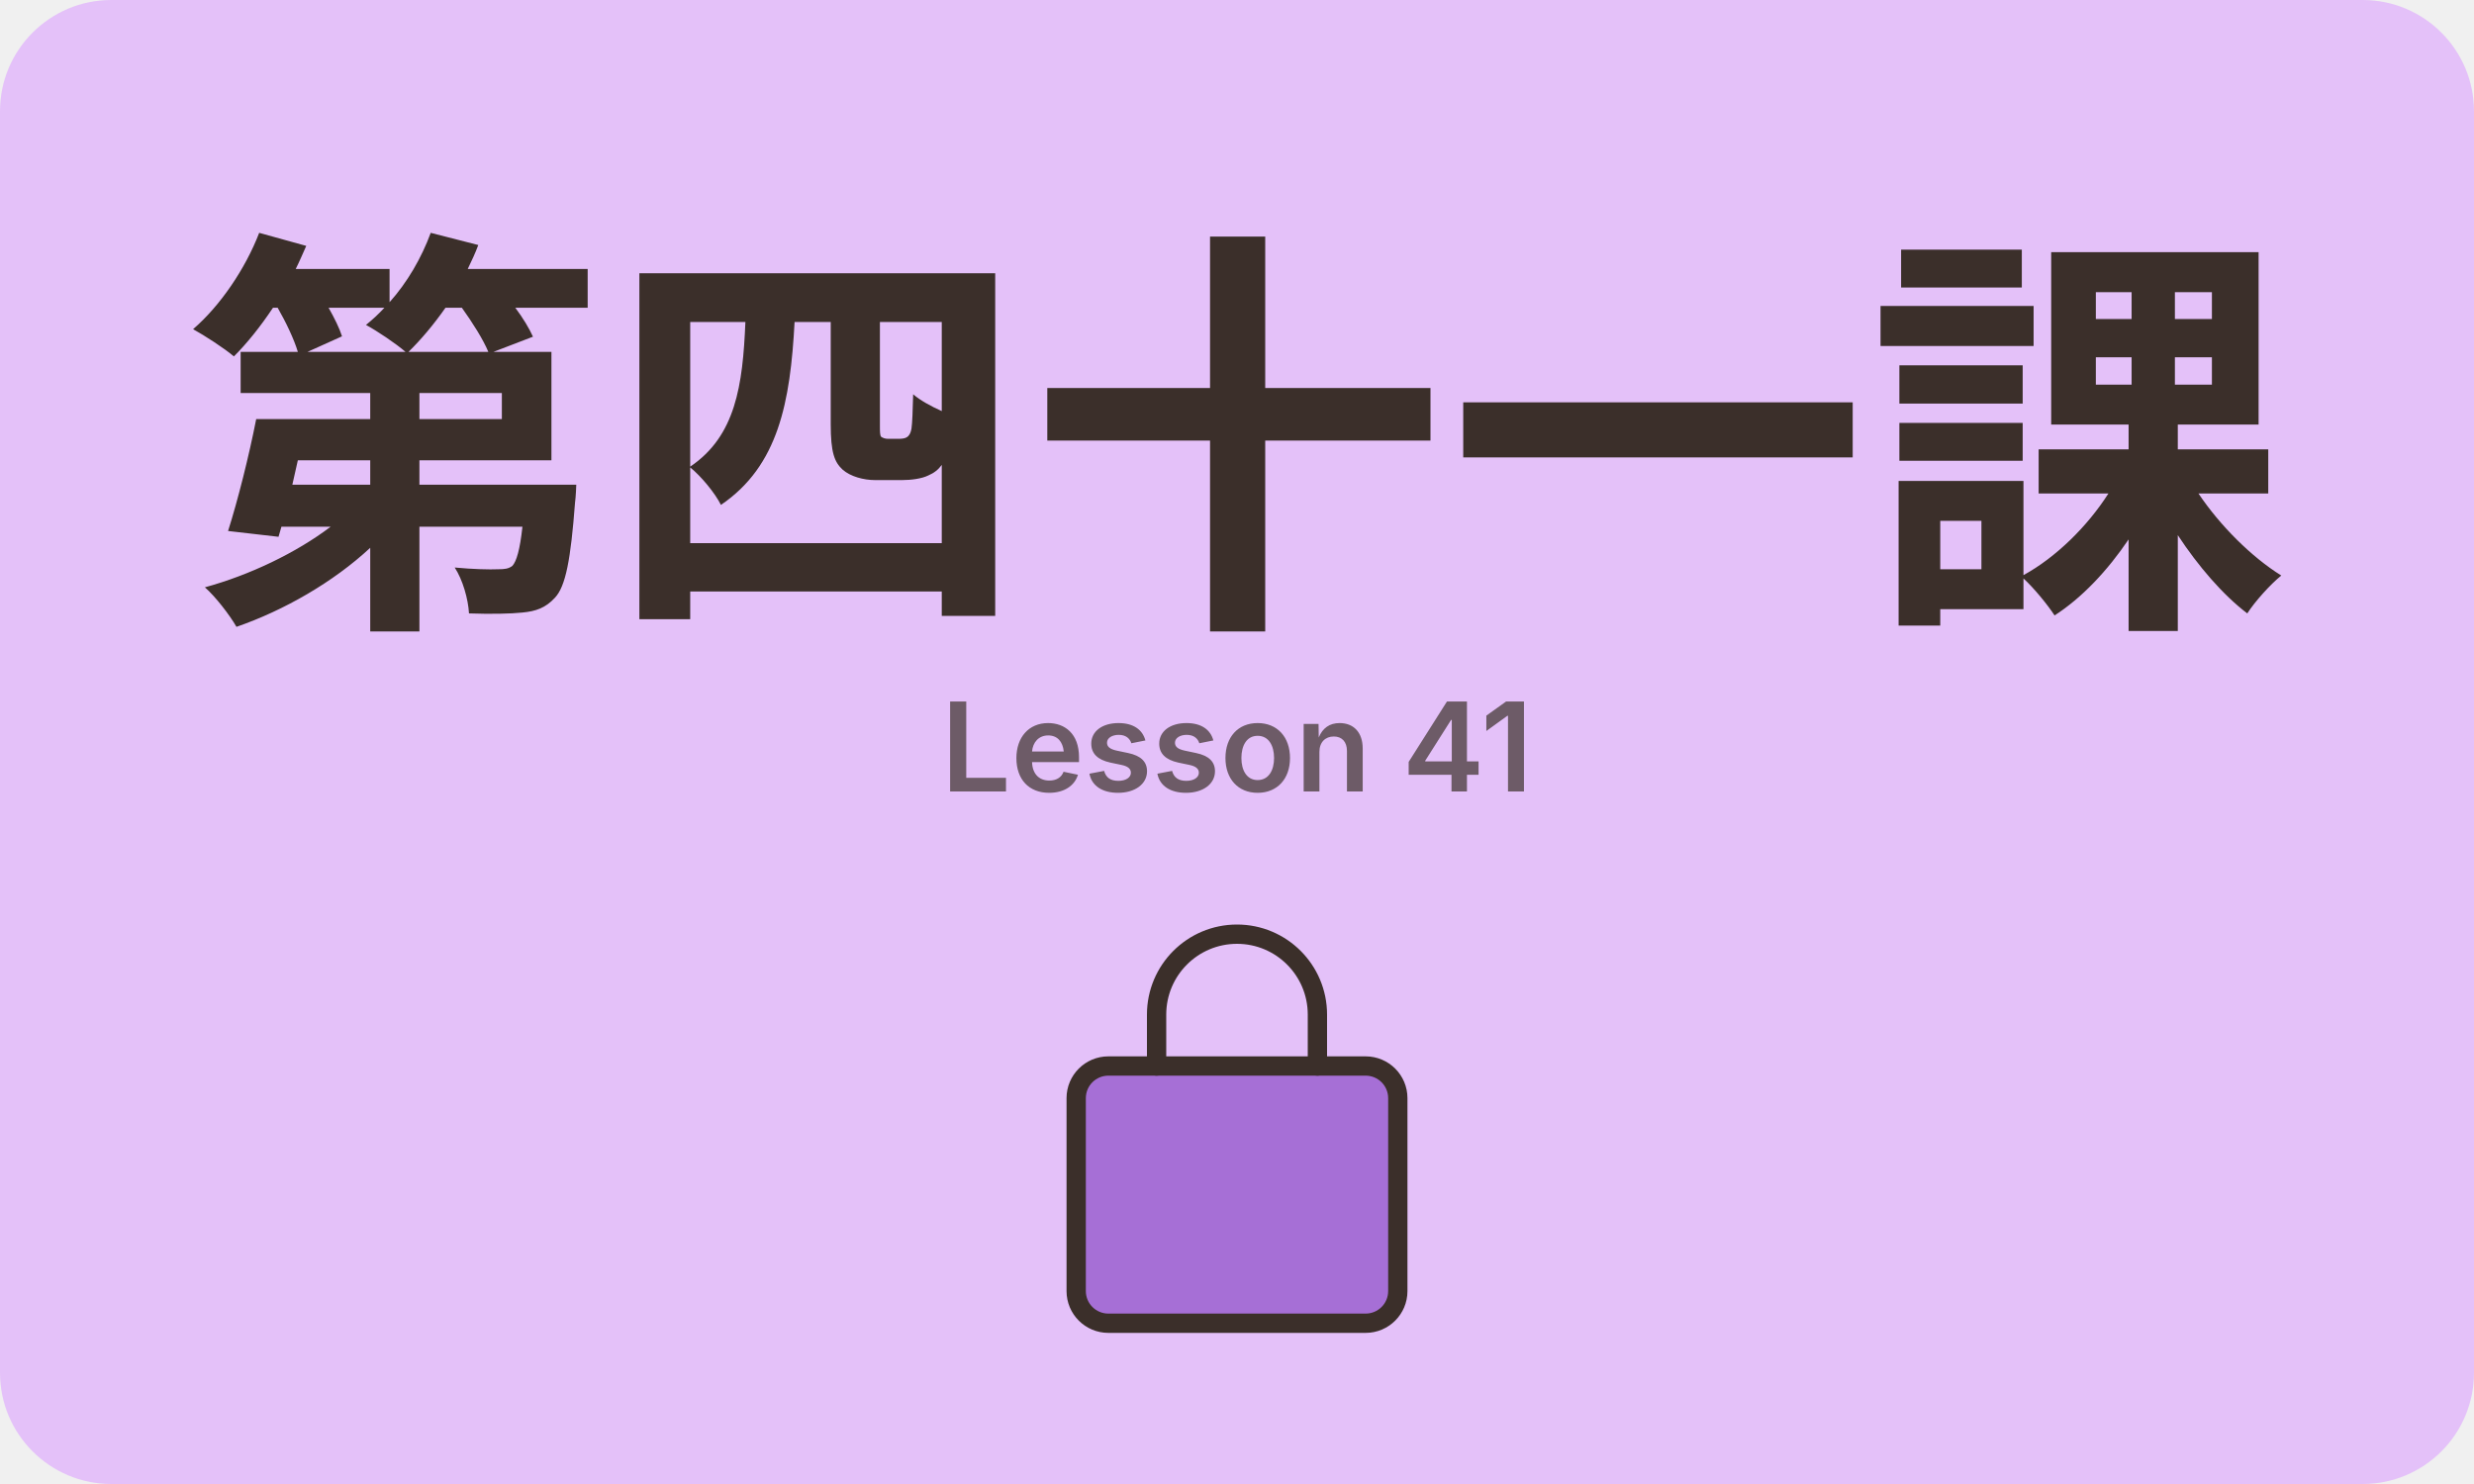
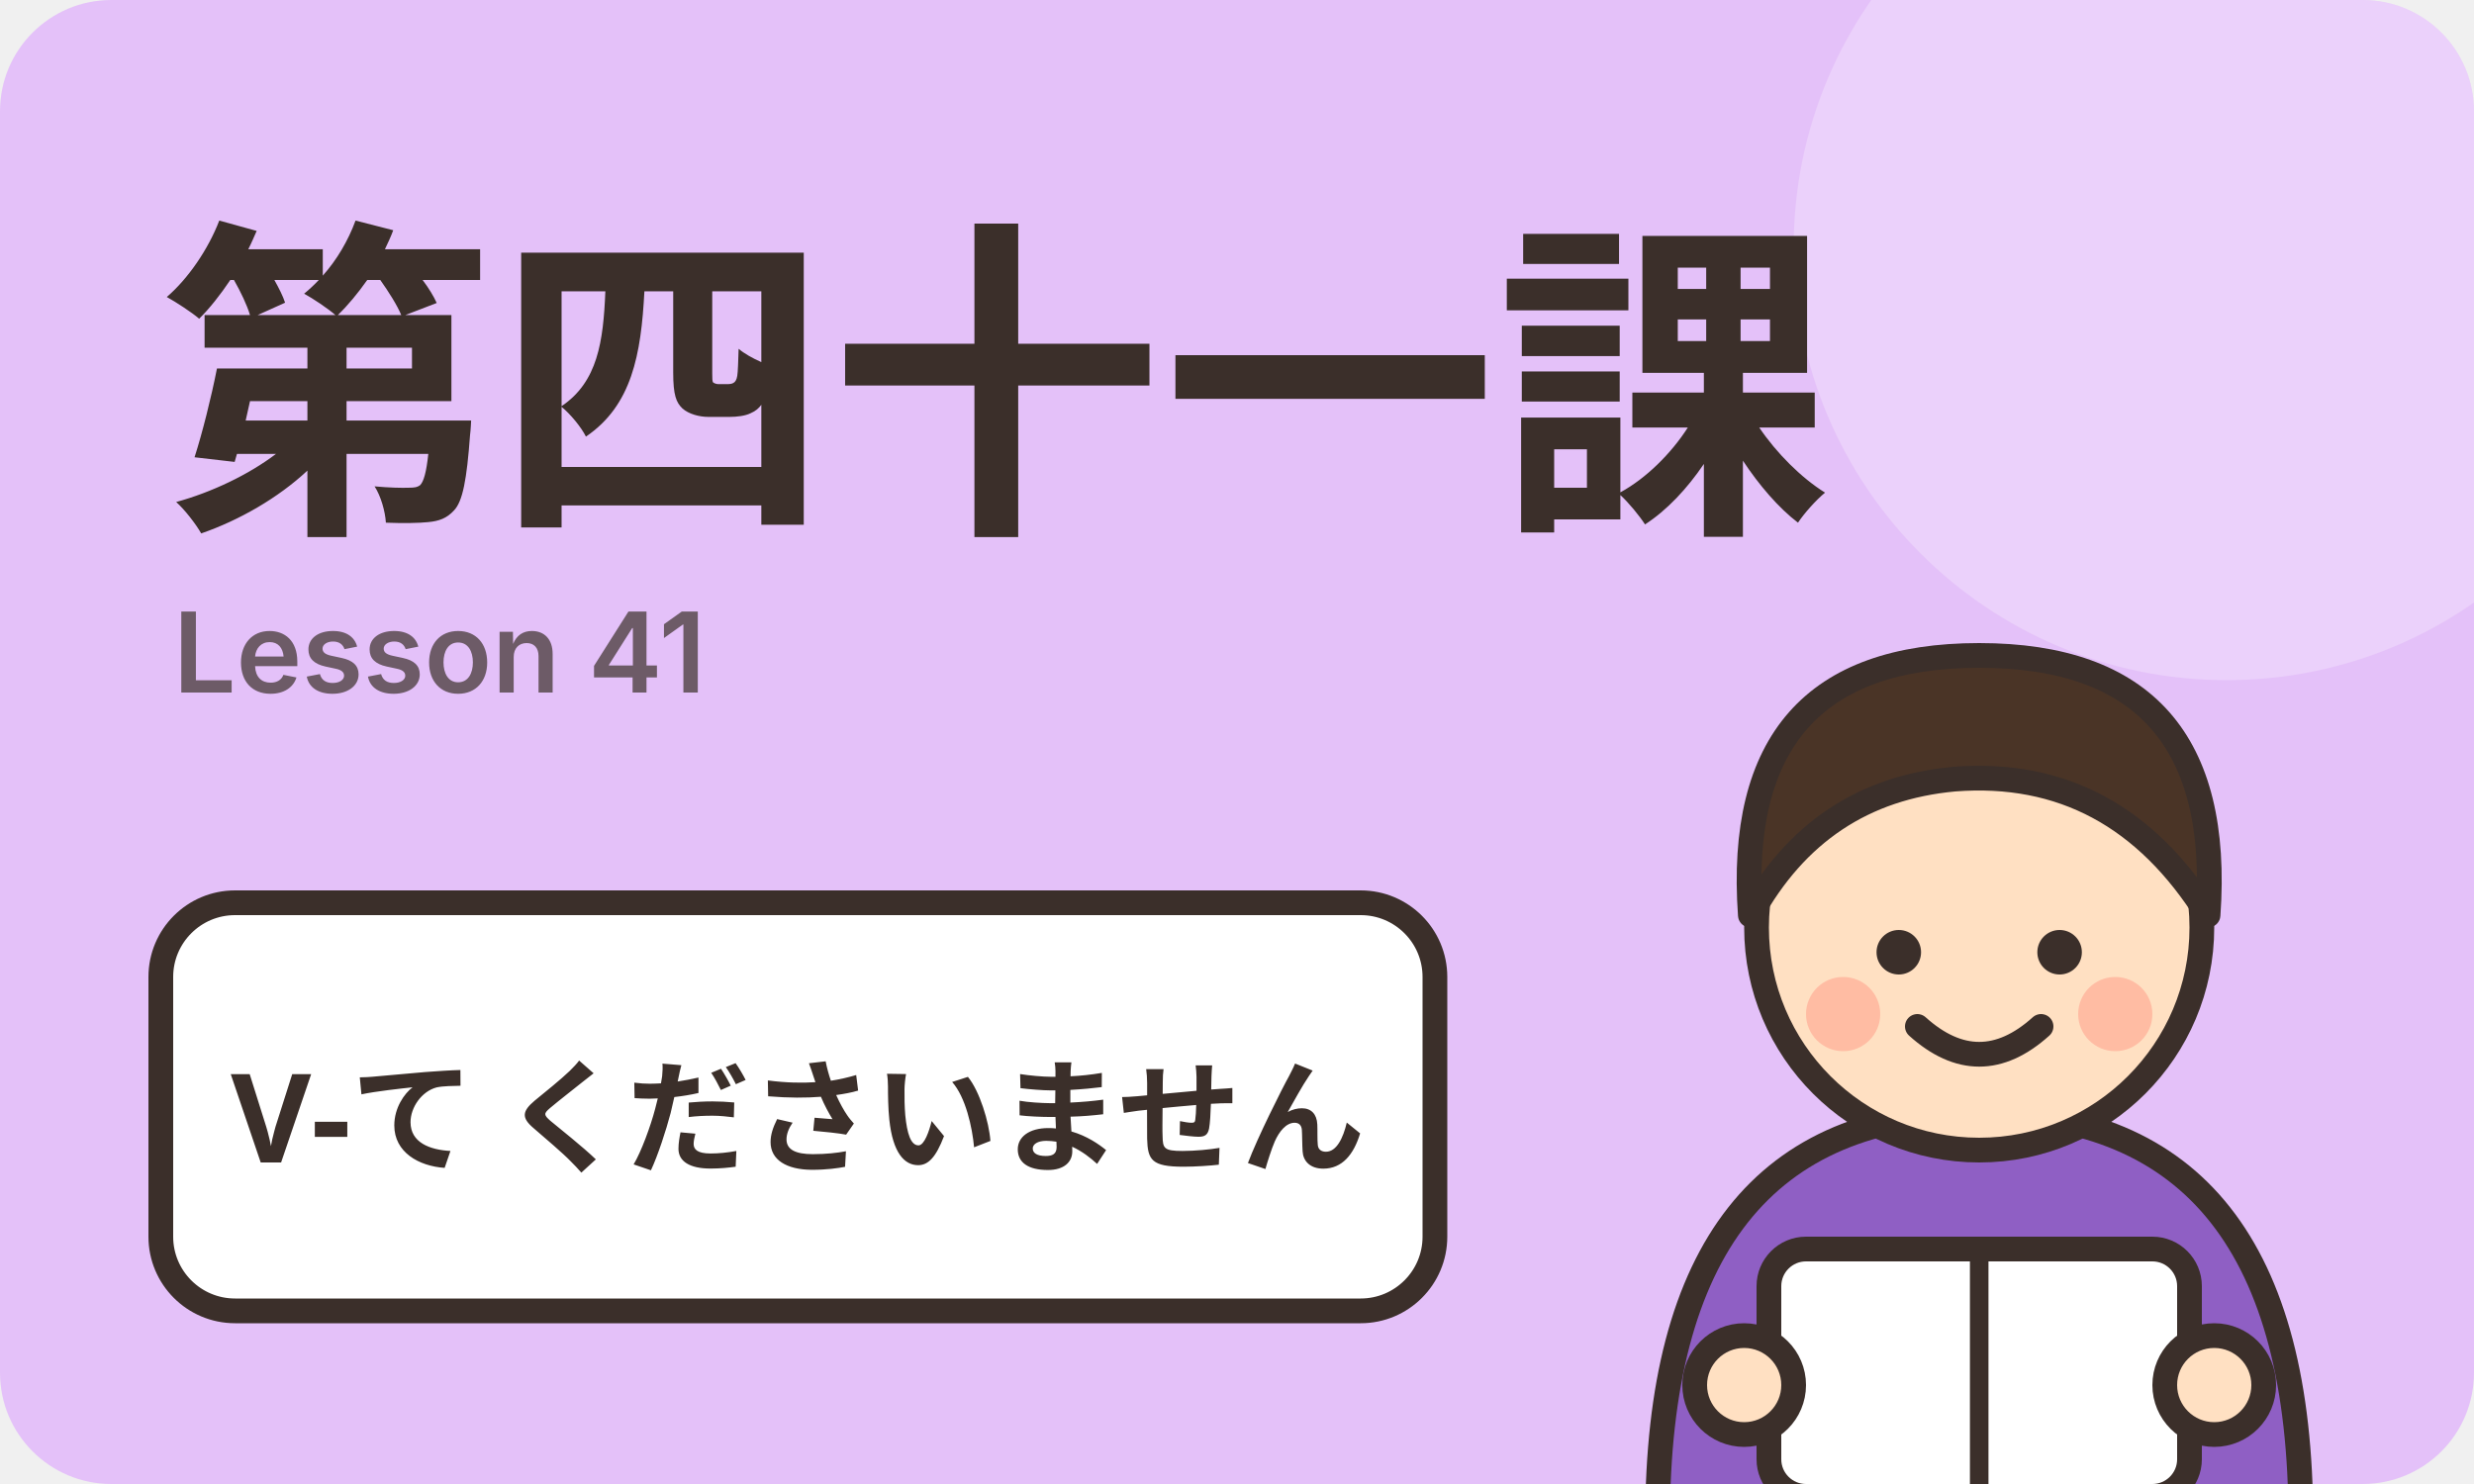
<svg xmlns="http://www.w3.org/2000/svg" viewBox="0 0 400 240" role="img" aria-label="Lesson 41">
-   <rect width="400" height="240" rx="18" fill="#E4C1F9" />
-   <text x="200" y="96" text-anchor="middle" font-size="68" font-weight="700" font-family="Noto Sans JP, Hiragino Sans, sans-serif" fill="#3b2f2a">第四十一課</text>
-   <text x="200" y="128" text-anchor="middle" font-size="20" font-weight="600" font-family="Inter, sans-serif" fill="#3b2f2a" opacity=".7">Lesson 41</text>
-   <g transform="translate(200 188) scale(.52) translate(-200 -278)">
-     <rect x="150" y="248" width="100" height="80" rx="10" fill="#A66FD6" stroke="#3b2f2a" stroke-width="6" stroke-linejoin="round" stroke-linecap="round" />
-     <path d="M175 248V232A25 25 0 0 1 225 232V248" fill="none" stroke="#3b2f2a" stroke-width="6" stroke-linejoin="round" stroke-linecap="round" />
+   <defs>
+     <clipPath id="c">
+       <rect width="400" height="240" rx="18" />
+     </clipPath>
+   </defs>
+   <g clip-path="url(#c)">
+     <rect width="400" height="240" fill="#E4C1F9" />
+     <circle cx="360" cy="40" r="70" fill="#fff" opacity=".25" />
+     <text x="26" y="82" font-size="54" font-weight="700" font-family="Noto Sans JP, Hiragino Sans, Yu Gothic, sans-serif" fill="#3b2f2a">第四十一課</text>
+     <text x="28" y="112" font-size="18" font-weight="600" font-family="Inter, sans-serif" fill="#3b2f2a" opacity=".7">Lesson 41</text>
+     <rect x="26" y="146" width="206" height="66" rx="12" fill="#fff" stroke="#3b2f2a" stroke-width="4" />
+     <text x="129" y="188" text-anchor="middle" font-size="20" font-weight="700" font-family="Noto Sans JP, Hiragino Sans, Yu Gothic, sans-serif" fill="#3b2f2a">V-て くださいません</text>
+     <g transform="translate(320 150)">
+       <path d="M-52 96Q-52 30 0 30Q52 30 52 96Z" fill="#8F5FC4" stroke="#3b2f2a" stroke-width="4" stroke-linejoin="round" />
+       <circle r="36" fill="#FFE0C2" stroke="#3b2f2a" stroke-width="4" />
+       <path d="M-37 -2Q-40 -44 0 -44Q40 -44 37 -2Q22 -26 -4 -24Q-26 -22 -37 -2Z" fill="#4a3426" stroke="#3b2f2a" stroke-width="4" stroke-linejoin="round" />
+       <circle cx="-13" cy="4" r="3.6" fill="#3b2f2a" />
+       <circle cx="13" cy="4" r="3.6" fill="#3b2f2a" />
+       <circle cx="-22" cy="14" r="6" fill="#FF9E8A" opacity=".55" />
+       <circle cx="22" cy="14" r="6" fill="#FF9E8A" opacity=".55" />
+       <path d="M-10 16Q0 25 10 16" fill="none" stroke="#3b2f2a" stroke-width="4" stroke-linecap="round" />
+       <rect x="-34" y="52" width="68" height="40" rx="6" fill="#fff" stroke="#3b2f2a" stroke-width="4" />
+       <path d="M0 52V92" stroke="#3b2f2a" stroke-width="3" />
+       <circle cx="-38" cy="74" r="8" fill="#FFE0C2" stroke="#3b2f2a" stroke-width="4" />
+       <circle cx="38" cy="74" r="8" fill="#FFE0C2" stroke="#3b2f2a" stroke-width="4" />
+     </g>
  </g>
</svg>
